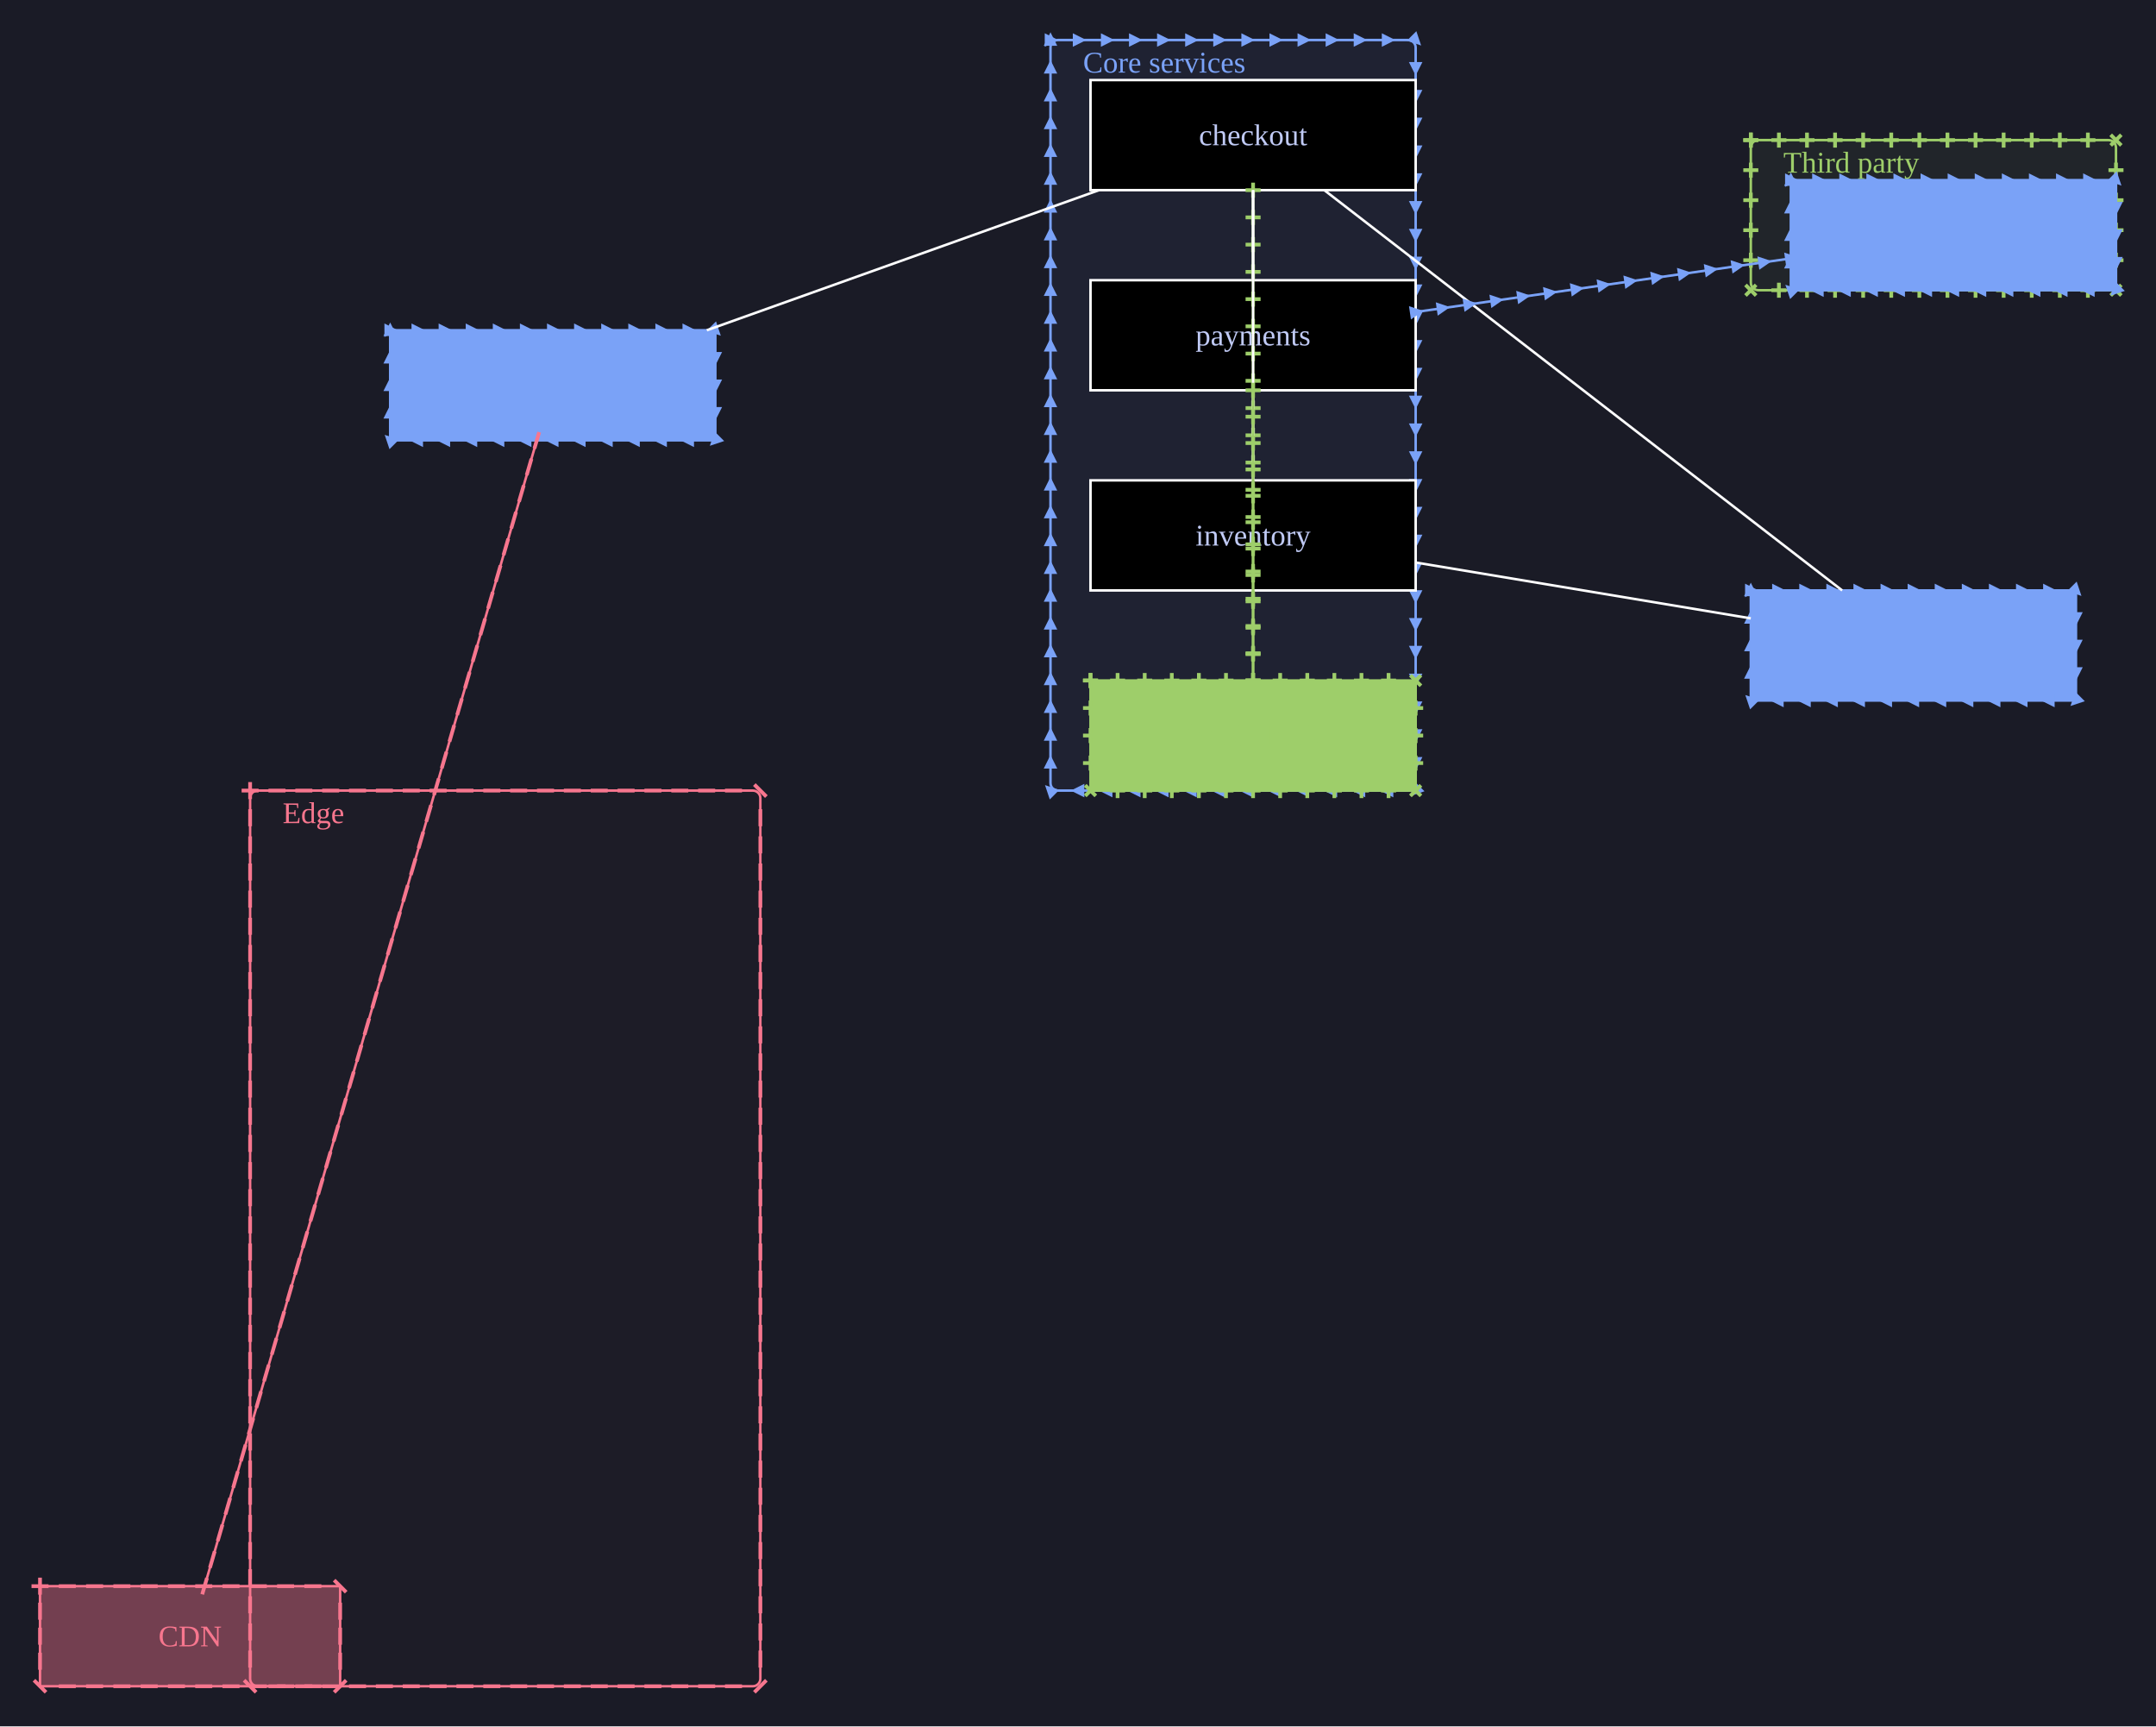
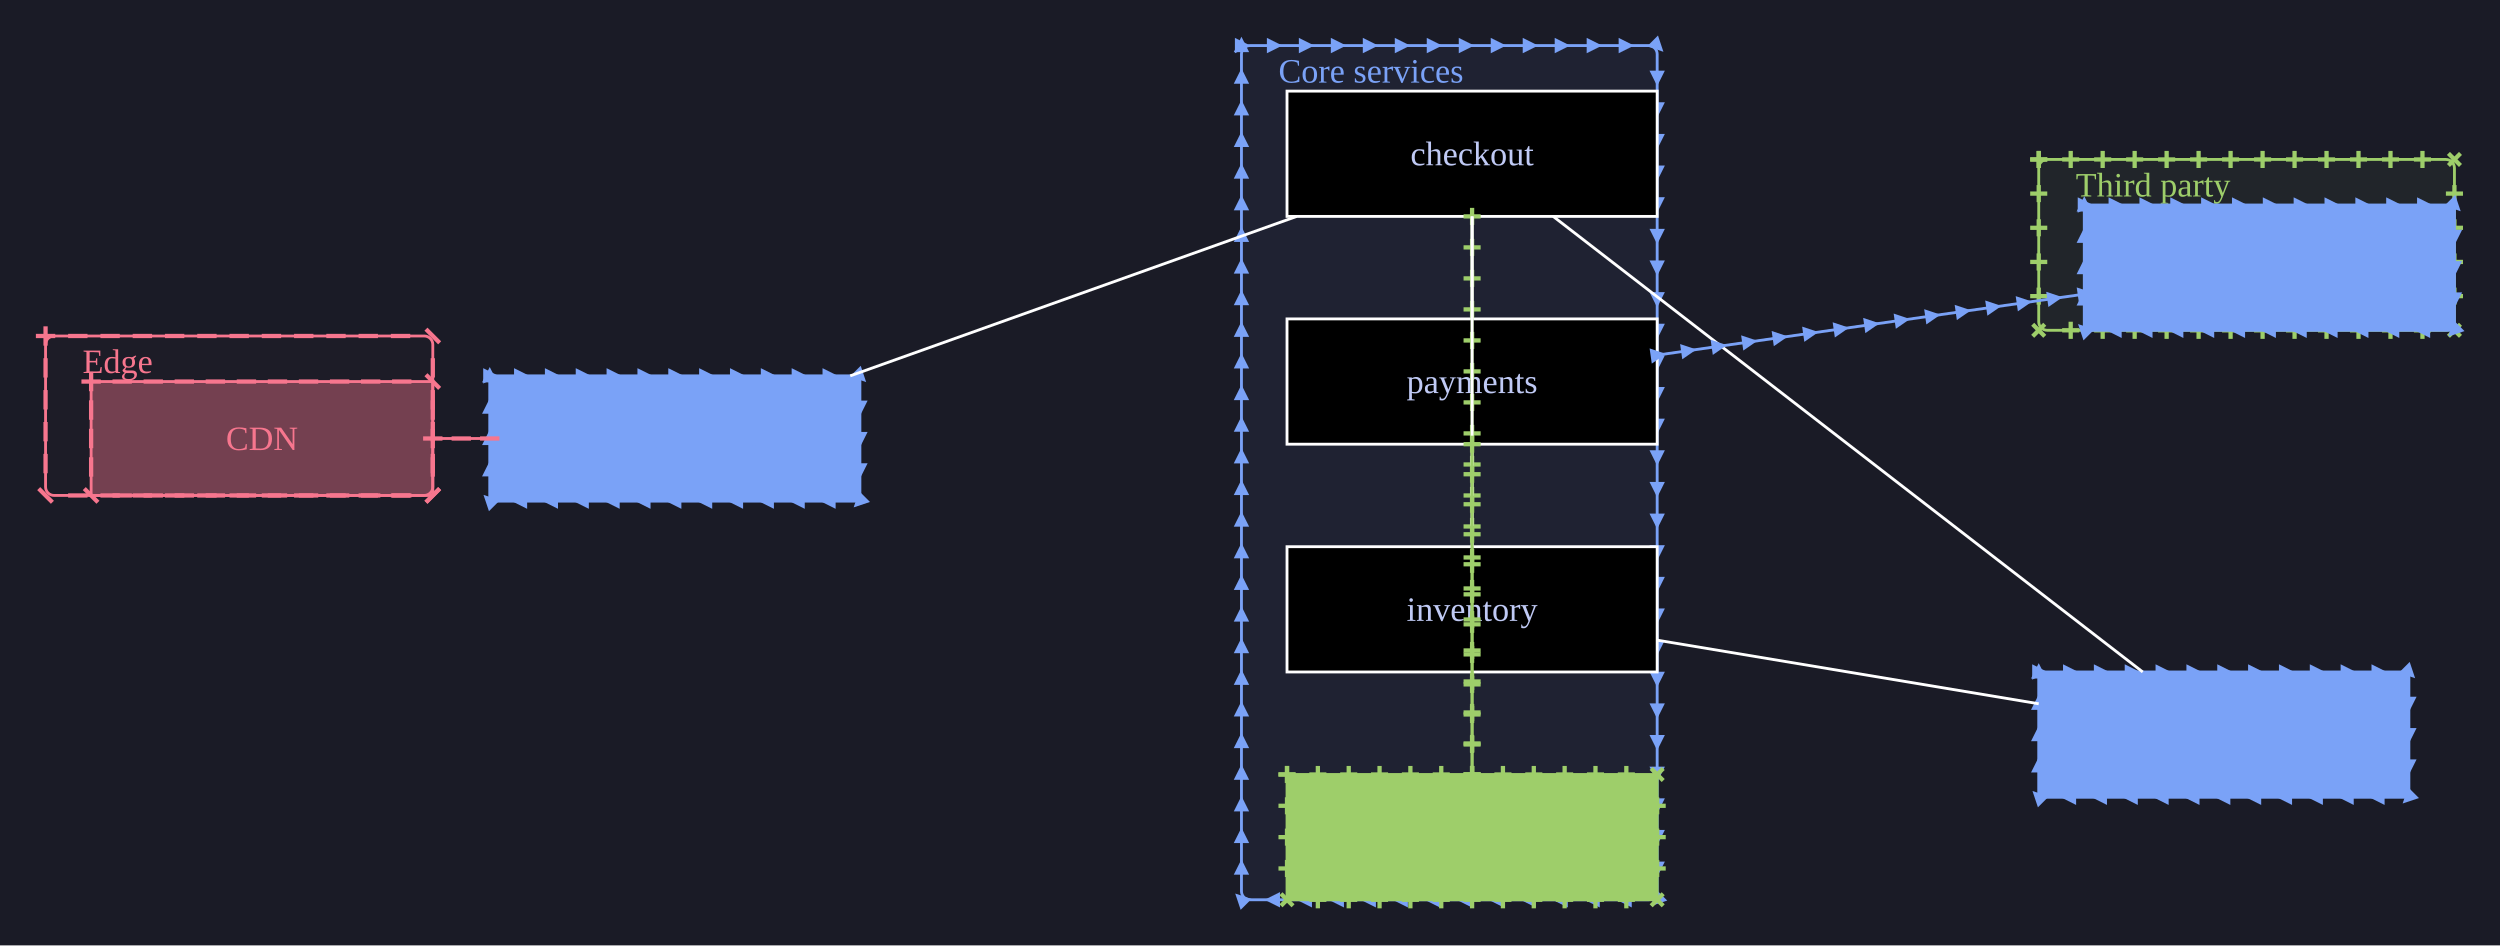
- <svg xmlns="http://www.w3.org/2000/svg" viewBox="-100.00 4.00 862.00 690.00" width="862.00" height="690.00">
+ <svg xmlns="http://www.w3.org/2000/svg" viewBox="-116.00 4.00 878.00 332.00" width="878.00" height="332.00">
  <defs>
    <marker id="ag-glyph-4-9ece6a" viewBox="-4.50 -4.50 9.00 9.00" markerWidth="9.00" markerHeight="9.00" markerUnits="userSpaceOnUse" refX="0" refY="0" orient="auto" fill="#9ece6a" stroke="#9ece6a">
      <path d="M -3,0 L 3,0 M 0,-3 L 0,3" fill="none" stroke-width="1.5" />
    </marker>
    <marker id="ag-glyph-5-f7768e" viewBox="-4.50 -4.50 9.00 9.00" markerWidth="9.00" markerHeight="9.00" markerUnits="userSpaceOnUse" refX="0" refY="0" orient="auto" fill="#f7768e" stroke="#f7768e">
      <path d="M -3.4,0 L 3.4,0" fill="none" stroke-width="1.5" />
    </marker>
    <marker id="ag-glyph-6-7aa2f7" viewBox="-4.50 -4.50 9.00 9.00" markerWidth="9.00" markerHeight="9.00" markerUnits="userSpaceOnUse" refX="0" refY="0" orient="auto" fill="#7aa2f7" stroke="#7aa2f7">
      <path d="M 3.1,0 L -2.3,2.7 L -2.3,-2.7 Z" stroke="none" />
    </marker>
  </defs>
-   <rect x="-100.00" y="4.00" width="862.00" height="690.00" fill="#1a1b26" />
+   <rect x="-116.00" y="4.00" width="878.00" height="332.00" fill="#1a1b26" />
  <g id="group-edge" data-element-id="edge" data-kind="group">
-     <rect x="0.00" y="320.00" width="204.00" height="358.00" rx="3.00" fill="#f7768e" fill-opacity="0.02" stroke="#f7768e" stroke-width="1.00" />
-     <path d="M 0.00,320.00 L 10.74,320.00 L 21.47,320.00 L 32.21,320.00 L 42.95,320.00 L 53.68,320.00 L 64.42,320.00 L 75.16,320.00 L 85.89,320.00 L 96.63,320.00 L 107.37,320.00 L 118.11,320.00 L 128.84,320.00 L 139.58,320.00 L 150.32,320.00 L 161.05,320.00 L 171.79,320.00 L 182.53,320.00 L 193.26,320.00 L 204.00,320.00 L 204.00,330.85 L 204.00,341.70 L 204.00,352.55 L 204.00,363.39 L 204.00,374.24 L 204.00,385.09 L 204.00,395.94 L 204.00,406.79 L 204.00,417.64 L 204.00,428.48 L 204.00,439.33 L 204.00,450.18 L 204.00,461.03 L 204.00,471.88 L 204.00,482.73 L 204.00,493.58 L 204.00,504.42 L 204.00,515.27 L 204.00,526.12 L 204.00,536.97 L 204.00,547.82 L 204.00,558.67 L 204.00,569.52 L 204.00,580.36 L 204.00,591.21 L 204.00,602.06 L 204.00,612.91 L 204.00,623.76 L 204.00,634.61 L 204.00,645.45 L 204.00,656.30 L 204.00,667.15 L 204.00,678.00 L 193.26,678.00 L 182.53,678.00 L 171.79,678.00 L 161.05,678.00 L 150.32,678.00 L 139.58,678.00 L 128.84,678.00 L 118.11,678.00 L 107.37,678.00 L 96.63,678.00 L 85.89,678.00 L 75.16,678.00 L 64.42,678.00 L 53.68,678.00 L 42.95,678.00 L 32.21,678.00 L 21.47,678.00 L 10.74,678.00 L 0.00,678.00 L 0.00,667.15 L 0.00,656.30 L 0.00,645.45 L 0.00,634.61 L 0.00,623.76 L 0.00,612.91 L 0.00,602.06 L 0.00,591.21 L 0.00,580.36 L 0.00,569.52 L 0.00,558.67 L 0.00,547.82 L 0.00,536.97 L 0.00,526.12 L 0.00,515.27 L 0.00,504.42 L 0.00,493.58 L 0.00,482.73 L 0.00,471.88 L 0.00,461.03 L 0.00,450.18 L 0.00,439.33 L 0.00,428.48 L 0.00,417.64 L 0.00,406.79 L 0.00,395.94 L 0.00,385.09 L 0.00,374.24 L 0.00,363.39 L 0.00,352.55 L 0.00,341.70 L 0.00,330.85 L 0.00,320.00" fill="none" stroke="none" marker-start="url(#ag-glyph-5-f7768e)" marker-mid="url(#ag-glyph-5-f7768e)" marker-end="url(#ag-glyph-5-f7768e)" />
-     <text x="13.00" y="333.00" text-anchor="start" fill="#f7768e">
-       <tspan x="13.00" dy="0">Edge</tspan>
+     <rect x="-100.00" y="122.00" width="136.00" height="56.00" rx="3.00" fill="#f7768e" fill-opacity="0.02" stroke="#f7768e" stroke-width="1.00" />
+     <path d="M -100.00,122.00 L -88.67,122.00 L -77.33,122.00 L -66.00,122.00 L -54.67,122.00 L -43.33,122.00 L -32.00,122.00 L -20.67,122.00 L -9.33,122.00 L 2.00,122.00 L 13.33,122.00 L 24.67,122.00 L 36.00,122.00 L 36.00,133.20 L 36.00,144.40 L 36.00,155.60 L 36.00,166.80 L 36.00,178.00 L 24.67,178.00 L 13.33,178.00 L 2.00,178.00 L -9.33,178.00 L -20.67,178.00 L -32.00,178.00 L -43.33,178.00 L -54.67,178.00 L -66.00,178.00 L -77.33,178.00 L -88.67,178.00 L -100.00,178.00 L -100.00,166.80 L -100.00,155.60 L -100.00,144.40 L -100.00,133.20 L -100.00,122.00" fill="none" stroke="none" marker-start="url(#ag-glyph-5-f7768e)" marker-mid="url(#ag-glyph-5-f7768e)" marker-end="url(#ag-glyph-5-f7768e)" />
+     <text x="-87.00" y="135.00" text-anchor="start" fill="#f7768e">
+       <tspan x="-87.00" dy="0">Edge</tspan>
    </text>
  </g>
  <g id="group-external" data-element-id="external" data-kind="group">
    <rect x="600.00" y="60.00" width="146.00" height="60.00" rx="3.00" fill="#9ece6a" fill-opacity="0.06" stroke="#9ece6a" stroke-width="1.00" />
    <path d="M 600.00,60.00 L 611.23,60.00 L 622.46,60.00 L 633.69,60.00 L 644.92,60.00 L 656.15,60.00 L 667.38,60.00 L 678.62,60.00 L 689.85,60.00 L 701.08,60.00 L 712.31,60.00 L 723.54,60.00 L 734.77,60.00 L 746.00,60.00 L 746.00,72.00 L 746.00,84.00 L 746.00,96.00 L 746.00,108.00 L 746.00,120.00 L 734.77,120.00 L 723.54,120.00 L 712.31,120.00 L 701.08,120.00 L 689.85,120.00 L 678.62,120.00 L 667.38,120.00 L 656.15,120.00 L 644.92,120.00 L 633.69,120.00 L 622.46,120.00 L 611.23,120.00 L 600.00,120.00 L 600.00,108.00 L 600.00,96.00 L 600.00,84.00 L 600.00,72.00 L 600.00,60.00" fill="none" stroke="none" marker-start="url(#ag-glyph-4-9ece6a)" marker-mid="url(#ag-glyph-4-9ece6a)" marker-end="url(#ag-glyph-4-9ece6a)" />
    <text x="613.00" y="73.00" text-anchor="start" fill="#9ece6a">
      <tspan x="613.00" dy="0">Third party</tspan>
    </text>
  </g>
  <g id="group-services" data-element-id="services" data-kind="group">
    <rect x="320.00" y="20.00" width="146.00" height="300.00" rx="3.00" fill="#7aa2f7" fill-opacity="0.06" stroke="#7aa2f7" stroke-width="1.00" />
    <path d="M 320.00,20.00 L 331.23,20.00 L 342.46,20.00 L 353.69,20.00 L 364.92,20.00 L 376.15,20.00 L 387.38,20.00 L 398.62,20.00 L 409.85,20.00 L 421.08,20.00 L 432.31,20.00 L 443.54,20.00 L 454.77,20.00 L 466.00,20.00 L 466.00,31.11 L 466.00,42.22 L 466.00,53.33 L 466.00,64.44 L 466.00,75.56 L 466.00,86.67 L 466.00,97.78 L 466.00,108.89 L 466.00,120.00 L 466.00,131.11 L 466.00,142.22 L 466.00,153.33 L 466.00,164.44 L 466.00,175.56 L 466.00,186.67 L 466.00,197.78 L 466.00,208.89 L 466.00,220.00 L 466.00,231.11 L 466.00,242.22 L 466.00,253.33 L 466.00,264.44 L 466.00,275.56 L 466.00,286.67 L 466.00,297.78 L 466.00,308.89 L 466.00,320.00 L 454.77,320.00 L 443.54,320.00 L 432.31,320.00 L 421.08,320.00 L 409.85,320.00 L 398.62,320.00 L 387.38,320.00 L 376.15,320.00 L 364.92,320.00 L 353.69,320.00 L 342.46,320.00 L 331.23,320.00 L 320.00,320.00 L 320.00,308.89 L 320.00,297.78 L 320.00,286.67 L 320.00,275.56 L 320.00,264.44 L 320.00,253.33 L 320.00,242.22 L 320.00,231.11 L 320.00,220.00 L 320.00,208.89 L 320.00,197.78 L 320.00,186.67 L 320.00,175.56 L 320.00,164.44 L 320.00,153.33 L 320.00,142.22 L 320.00,131.11 L 320.00,120.00 L 320.00,108.89 L 320.00,97.78 L 320.00,86.67 L 320.00,75.56 L 320.00,64.44 L 320.00,53.33 L 320.00,42.22 L 320.00,31.11 L 320.00,20.00" fill="none" stroke="none" marker-start="url(#ag-glyph-6-7aa2f7)" marker-mid="url(#ag-glyph-6-7aa2f7)" marker-end="url(#ag-glyph-6-7aa2f7)" />
    <text x="333.00" y="33.00" text-anchor="start" fill="#7aa2f7">
      <tspan x="333.00" dy="0">Core services</tspan>
    </text>
  </g>
  <g id="node-cdn" data-element-id="cdn" data-kind="node">
-     <rect x="-84.00" y="638.00" width="120.00" height="40.00" rx="0.00" fill="#f7768e" fill-opacity="0.40" stroke="#f7768e" />
-     <path d="M -84.00,638.00 L -73.09,638.00 L -62.18,638.00 L -51.27,638.00 L -40.36,638.00 L -29.45,638.00 L -18.55,638.00 L -7.64,638.00 L 3.27,638.00 L 14.18,638.00 L 25.09,638.00 L 36.00,638.00 L 36.00,648.00 L 36.00,658.00 L 36.00,668.00 L 36.00,678.00 L 25.09,678.00 L 14.18,678.00 L 3.27,678.00 L -7.64,678.00 L -18.55,678.00 L -29.45,678.00 L -40.36,678.00 L -51.27,678.00 L -62.18,678.00 L -73.09,678.00 L -84.00,678.00 L -84.00,668.00 L -84.00,658.00 L -84.00,648.00 L -84.00,638.00" fill="none" stroke="none" marker-start="url(#ag-glyph-5-f7768e)" marker-mid="url(#ag-glyph-5-f7768e)" marker-end="url(#ag-glyph-5-f7768e)" />
-     <text x="-24.00" y="658.00" text-anchor="middle" dominant-baseline="central" fill="#f7768e">
+     <rect x="-84.00" y="138.00" width="120.00" height="40.00" rx="0.00" fill="#f7768e" fill-opacity="0.40" stroke="#f7768e" />
+     <path d="M -84.00,138.00 L -73.09,138.00 L -62.18,138.00 L -51.27,138.00 L -40.36,138.00 L -29.45,138.00 L -18.55,138.00 L -7.64,138.00 L 3.27,138.00 L 14.18,138.00 L 25.09,138.00 L 36.00,138.00 L 36.00,148.00 L 36.00,158.00 L 36.00,168.00 L 36.00,178.00 L 25.09,178.00 L 14.18,178.00 L 3.27,178.00 L -7.64,178.00 L -18.55,178.00 L -29.45,178.00 L -40.36,178.00 L -51.27,178.00 L -62.18,178.00 L -73.09,178.00 L -84.00,178.00 L -84.00,168.00 L -84.00,158.00 L -84.00,148.00 L -84.00,138.00" fill="none" stroke="none" marker-start="url(#ag-glyph-5-f7768e)" marker-mid="url(#ag-glyph-5-f7768e)" marker-end="url(#ag-glyph-5-f7768e)" />
+     <text x="-24.00" y="158.00" text-anchor="middle" dominant-baseline="central" fill="#f7768e">
      <tspan x="-24.00" dy="0">CDN</tspan>
    </text>
  </g>
  <g id="node-checkout" data-element-id="checkout" data-kind="node">
    <rect x="336.00" y="36.00" width="130.00" height="44.00" rx="0.00" fill="#000000" stroke="#FFFFFF" />
    <text x="401.00" y="58.00" text-anchor="middle" dominant-baseline="central" fill="#c0caf5">
      <tspan x="401.00" dy="0">checkout</tspan>
    </text>
  </g>
  <g id="node-fraud" data-element-id="fraud" data-kind="node">
    <rect x="336.00" y="276.00" width="130.00" height="44.00" rx="0.00" fill="#9ece6a" stroke="#9ece6a" />
    <path d="M 336.00,276.00 L 346.83,276.00 L 357.67,276.00 L 368.50,276.00 L 379.33,276.00 L 390.17,276.00 L 401.00,276.00 L 411.83,276.00 L 422.67,276.00 L 433.50,276.00 L 444.33,276.00 L 455.17,276.00 L 466.00,276.00 L 466.00,287.00 L 466.00,298.00 L 466.00,309.00 L 466.00,320.00 L 455.17,320.00 L 444.33,320.00 L 433.50,320.00 L 422.67,320.00 L 411.83,320.00 L 401.00,320.00 L 390.17,320.00 L 379.33,320.00 L 368.50,320.00 L 357.67,320.00 L 346.83,320.00 L 336.00,320.00 L 336.00,309.00 L 336.00,298.00 L 336.00,287.00 L 336.00,276.00" fill="none" stroke="none" marker-start="url(#ag-glyph-4-9ece6a)" marker-mid="url(#ag-glyph-4-9ece6a)" marker-end="url(#ag-glyph-4-9ece6a)" />
    <text x="401.00" y="298.00" text-anchor="middle" dominant-baseline="central" fill="#9ece6a">
      <tspan x="401.00" dy="0">fraud check</tspan>
    </text>
  </g>
  <g id="node-gateway" data-element-id="gateway" data-kind="node">
    <rect x="56.00" y="136.00" width="130.00" height="44.00" rx="0.00" fill="#7aa2f7" stroke="#7aa2f7" />
    <path d="M 56.00,136.00 L 66.83,136.00 L 77.67,136.00 L 88.50,136.00 L 99.33,136.00 L 110.17,136.00 L 121.00,136.00 L 131.83,136.00 L 142.67,136.00 L 153.50,136.00 L 164.33,136.00 L 175.17,136.00 L 186.00,136.00 L 186.00,147.00 L 186.00,158.00 L 186.00,169.00 L 186.00,180.00 L 175.17,180.00 L 164.33,180.00 L 153.50,180.00 L 142.67,180.00 L 131.83,180.00 L 121.00,180.00 L 110.17,180.00 L 99.33,180.00 L 88.50,180.00 L 77.67,180.00 L 66.83,180.00 L 56.00,180.00 L 56.00,169.00 L 56.00,158.00 L 56.00,147.00 L 56.00,136.00" fill="none" stroke="none" marker-start="url(#ag-glyph-6-7aa2f7)" marker-mid="url(#ag-glyph-6-7aa2f7)" marker-end="url(#ag-glyph-6-7aa2f7)" />
    <text x="121.00" y="158.00" text-anchor="middle" dominant-baseline="central" fill="#7aa2f7">
      <tspan x="121.00" dy="0">API gateway</tspan>
    </text>
  </g>
  <g id="node-inventory" data-element-id="inventory" data-kind="node">
    <rect x="336.00" y="196.00" width="130.00" height="44.00" rx="0.00" fill="#000000" stroke="#FFFFFF" />
    <text x="401.00" y="218.00" text-anchor="middle" dominant-baseline="central" fill="#c0caf5">
      <tspan x="401.00" dy="0">inventory</tspan>
    </text>
  </g>
  <g id="node-orders" data-element-id="orders" data-kind="node">
    <rect x="600.00" y="240.00" width="130.00" height="44.00" rx="0.00" fill="#7aa2f7" stroke="#7aa2f7" />
    <path d="M 600.00,240.00 L 610.83,240.00 L 621.67,240.00 L 632.50,240.00 L 643.33,240.00 L 654.17,240.00 L 665.00,240.00 L 675.83,240.00 L 686.67,240.00 L 697.50,240.00 L 708.33,240.00 L 719.17,240.00 L 730.00,240.00 L 730.00,251.00 L 730.00,262.00 L 730.00,273.00 L 730.00,284.00 L 719.17,284.00 L 708.33,284.00 L 697.50,284.00 L 686.67,284.00 L 675.83,284.00 L 665.00,284.00 L 654.17,284.00 L 643.33,284.00 L 632.50,284.00 L 621.67,284.00 L 610.83,284.00 L 600.00,284.00 L 600.00,273.00 L 600.00,262.00 L 600.00,251.00 L 600.00,240.00" fill="none" stroke="none" marker-start="url(#ag-glyph-6-7aa2f7)" marker-mid="url(#ag-glyph-6-7aa2f7)" marker-end="url(#ag-glyph-6-7aa2f7)" />
    <text x="665.00" y="262.00" text-anchor="middle" dominant-baseline="central" fill="#7aa2f7">
      <tspan x="665.00" dy="0">orders (postgres)</tspan>
    </text>
  </g>
  <g id="node-payments" data-element-id="payments" data-kind="node">
    <rect x="336.00" y="116.00" width="130.00" height="44.00" rx="0.00" fill="#000000" stroke="#FFFFFF" />
    <text x="401.00" y="138.00" text-anchor="middle" dominant-baseline="central" fill="#c0caf5">
      <tspan x="401.00" dy="0">payments</tspan>
    </text>
  </g>
  <g id="node-stripe" data-element-id="stripe" data-kind="node">
    <rect x="616.00" y="76.00" width="130.00" height="44.00" rx="0.00" fill="#7aa2f7" stroke="#7aa2f7" />
    <path d="M 616.00,76.00 L 626.83,76.00 L 637.67,76.00 L 648.50,76.00 L 659.33,76.00 L 670.17,76.00 L 681.00,76.00 L 691.83,76.00 L 702.67,76.00 L 713.50,76.00 L 724.33,76.00 L 735.17,76.00 L 746.00,76.00 L 746.00,87.00 L 746.00,98.00 L 746.00,109.00 L 746.00,120.00 L 735.17,120.00 L 724.33,120.00 L 713.50,120.00 L 702.67,120.00 L 691.83,120.00 L 681.00,120.00 L 670.17,120.00 L 659.33,120.00 L 648.50,120.00 L 637.67,120.00 L 626.83,120.00 L 616.00,120.00 L 616.00,109.00 L 616.00,98.00 L 616.00,87.00 L 616.00,76.00" fill="none" stroke="none" marker-start="url(#ag-glyph-6-7aa2f7)" marker-mid="url(#ag-glyph-6-7aa2f7)" marker-end="url(#ag-glyph-6-7aa2f7)" />
    <text x="681.00" y="98.00" text-anchor="middle" dominant-baseline="central" fill="#7aa2f7">
      <tspan x="681.00" dy="0">Stripe</tspan>
    </text>
  </g>
  <g id="edge-cdn__gateway" data-element-id="cdn__gateway" data-kind="edge">
-     <path d="M -18.20,638.00 L 114.62,180.00" fill="none" stroke="transparent" stroke-width="12" style="pointer-events: stroke" />
-     <path d="M -18.20,638.00 L 114.62,180.00" fill="none" stroke="#f7768e" stroke-width="1.00" />
-     <path d="M -18.20,638.00 L -15.11,627.35 L -12.02,616.70 L -8.93,606.05 L -5.84,595.40 L -2.76,584.74 L 0.33,574.09 L 3.42,563.44 L 6.51,552.79 L 9.60,542.14 L 12.69,531.49 L 15.78,520.84 L 18.87,510.19 L 21.95,499.53 L 25.04,488.88 L 28.13,478.23 L 31.22,467.58 L 34.31,456.93 L 37.40,446.28 L 40.49,435.63 L 43.58,424.98 L 46.67,414.33 L 49.75,403.67 L 52.84,393.02 L 55.93,382.37 L 59.02,371.72 L 62.11,361.07 L 65.20,350.42 L 68.29,339.77 L 71.38,329.12 L 74.47,318.47 L 77.55,307.81 L 80.64,297.16 L 83.73,286.51 L 86.82,275.86 L 89.91,265.21 L 93.00,254.56 L 96.09,243.91 L 99.18,233.26 L 102.26,222.60 L 105.35,211.95 L 108.44,201.30 L 111.53,190.65 L 114.62,180.00" fill="none" stroke="none" marker-start="url(#ag-glyph-5-f7768e)" marker-mid="url(#ag-glyph-5-f7768e)" marker-end="url(#ag-glyph-5-f7768e)" />
+     <path d="M 36.00,158.00 L 56.00,158.00" fill="none" stroke="transparent" stroke-width="12" style="pointer-events: stroke" />
+     <path d="M 36.00,158.00 L 56.00,158.00" fill="none" stroke="#f7768e" stroke-width="1.00" />
+     <path d="M 36.00,158.00 L 46.00,158.00 L 56.00,158.00" fill="none" stroke="none" marker-start="url(#ag-glyph-5-f7768e)" marker-mid="url(#ag-glyph-5-f7768e)" marker-end="url(#ag-glyph-5-f7768e)" />
  </g>
  <g id="edge-checkout__fraud" data-element-id="checkout__fraud" data-kind="edge">
    <path d="M 401.00,80.00 L 401.00,276.00" fill="none" stroke="transparent" stroke-width="12" style="pointer-events: stroke" />
    <path d="M 401.00,80.00 L 401.00,276.00" fill="none" stroke="#9ece6a" stroke-width="1.00" />
    <path d="M 401.00,80.00 L 401.00,90.89 L 401.00,101.78 L 401.00,112.67 L 401.00,123.56 L 401.00,134.44 L 401.00,145.33 L 401.00,156.22 L 401.00,167.11 L 401.00,178.00 L 401.00,188.89 L 401.00,199.78 L 401.00,210.67 L 401.00,221.56 L 401.00,232.44 L 401.00,243.33 L 401.00,254.22 L 401.00,265.11 L 401.00,276.00" fill="none" stroke="none" marker-start="url(#ag-glyph-4-9ece6a)" marker-mid="url(#ag-glyph-4-9ece6a)" marker-end="url(#ag-glyph-4-9ece6a)" />
  </g>
  <g id="edge-checkout__inventory" data-element-id="checkout__inventory" data-kind="edge">
    <path d="M 401.00,80.00 L 401.00,196.00" fill="none" stroke="transparent" stroke-width="12" style="pointer-events: stroke" />
    <path d="M 401.00,80.00 L 401.00,196.00" fill="none" stroke="#FFFFFF" stroke-width="1.00" />
  </g>
  <g id="edge-checkout__orders" data-element-id="checkout__orders" data-kind="edge">
    <path d="M 429.47,80.00 L 636.53,240.00" fill="none" stroke="transparent" stroke-width="12" style="pointer-events: stroke" />
    <path d="M 429.47,80.00 L 636.53,240.00" fill="none" stroke="#FFFFFF" stroke-width="1.00" />
  </g>
  <g id="edge-checkout__payments" data-element-id="checkout__payments" data-kind="edge">
    <path d="M 401.00,80.00 L 401.00,116.00" fill="none" stroke="transparent" stroke-width="12" style="pointer-events: stroke" />
    <path d="M 401.00,80.00 L 401.00,116.00" fill="none" stroke="#FFFFFF" stroke-width="1.00" />
  </g>
  <g id="edge-fraud__payments" data-element-id="fraud__payments" data-kind="edge">
    <path d="M 401.00,276.00 L 401.00,160.00" fill="none" stroke="transparent" stroke-width="12" style="pointer-events: stroke" />
    <path d="M 401.00,276.00 L 401.00,160.00" fill="none" stroke="#9ece6a" stroke-width="1.00" />
    <path d="M 401.00,276.00 L 401.00,265.45 L 401.00,254.91 L 401.00,244.36 L 401.00,233.82 L 401.00,223.27 L 401.00,212.73 L 401.00,202.18 L 401.00,191.64 L 401.00,181.09 L 401.00,170.55 L 401.00,160.00" fill="none" stroke="none" marker-start="url(#ag-glyph-4-9ece6a)" marker-mid="url(#ag-glyph-4-9ece6a)" marker-end="url(#ag-glyph-4-9ece6a)" />
  </g>
  <g id="edge-gateway__checkout" data-element-id="gateway__checkout" data-kind="edge">
    <path d="M 182.60,136.00 L 339.40,80.00" fill="none" stroke="transparent" stroke-width="12" style="pointer-events: stroke" />
    <path d="M 182.60,136.00 L 339.40,80.00" fill="none" stroke="#FFFFFF" stroke-width="1.00" />
  </g>
  <g id="edge-inventory__orders" data-element-id="inventory__orders" data-kind="edge">
    <path d="M 466.00,228.83 L 600.00,251.17" fill="none" stroke="transparent" stroke-width="12" style="pointer-events: stroke" />
    <path d="M 466.00,228.83 L 600.00,251.17" fill="none" stroke="#FFFFFF" stroke-width="1.00" />
  </g>
  <g id="edge-payments__stripe" data-element-id="payments__stripe" data-kind="edge">
    <path d="M 466.00,128.71 L 616.00,107.29" fill="none" stroke="transparent" stroke-width="12" style="pointer-events: stroke" />
    <path d="M 466.00,128.71 L 616.00,107.29" fill="none" stroke="#7aa2f7" stroke-width="1.00" />
    <path d="M 466.00,128.71 L 476.71,127.18 L 487.43,125.65 L 498.14,124.12 L 508.86,122.59 L 519.57,121.06 L 530.29,119.53 L 541.00,118.00 L 551.71,116.47 L 562.43,114.94 L 573.14,113.41 L 583.86,111.88 L 594.57,110.35 L 605.29,108.82 L 616.00,107.29" fill="none" stroke="none" marker-start="url(#ag-glyph-6-7aa2f7)" marker-mid="url(#ag-glyph-6-7aa2f7)" marker-end="url(#ag-glyph-6-7aa2f7)" />
  </g>
</svg>
